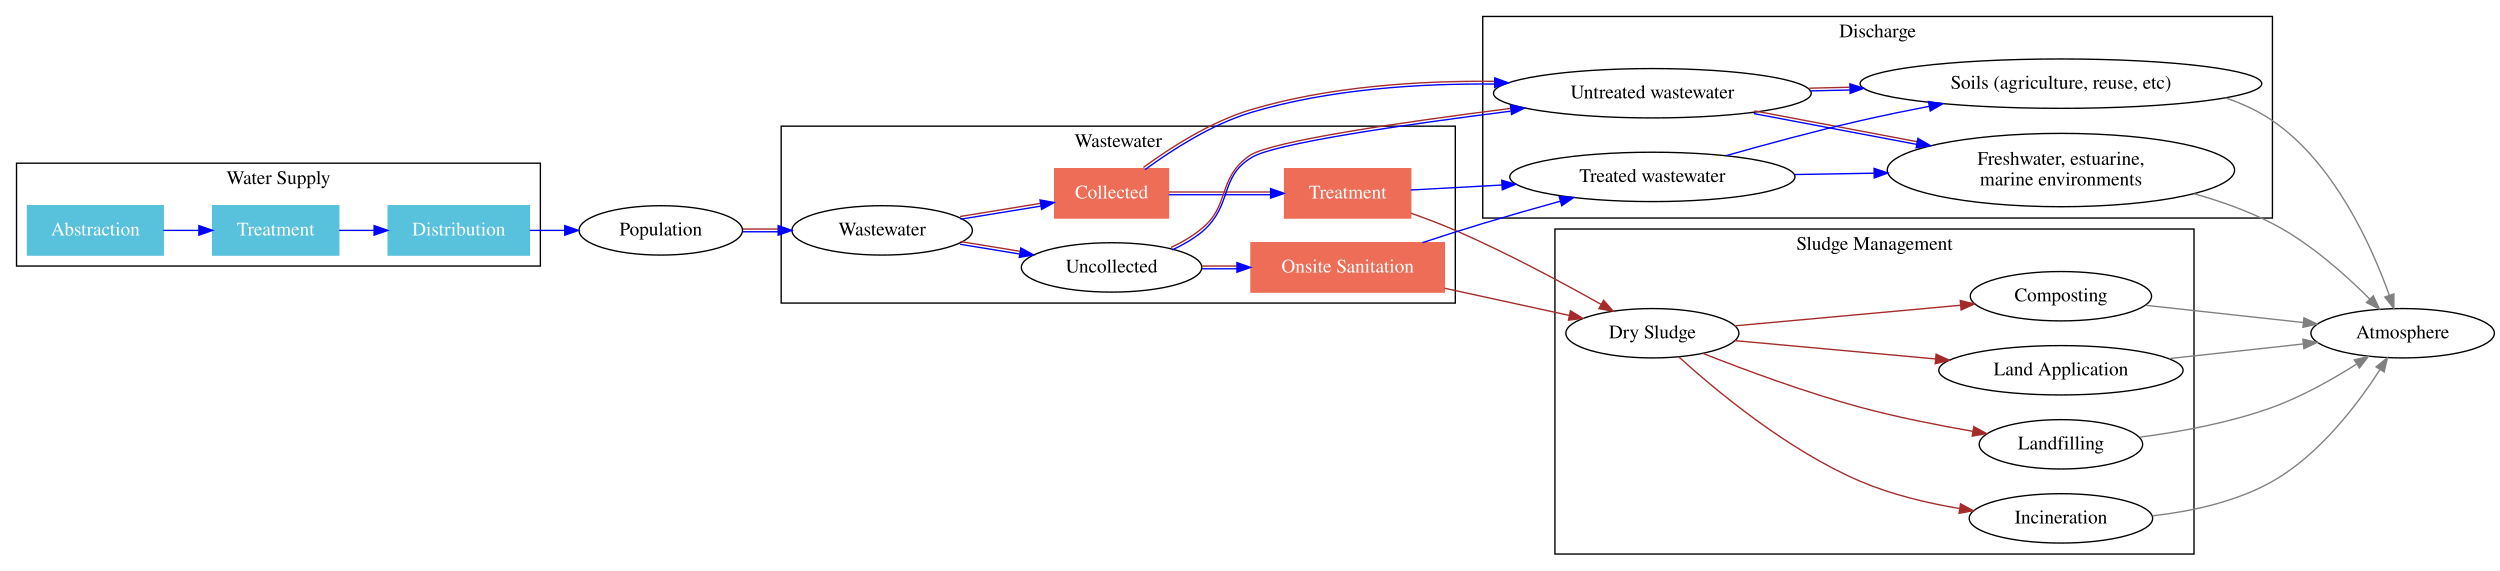
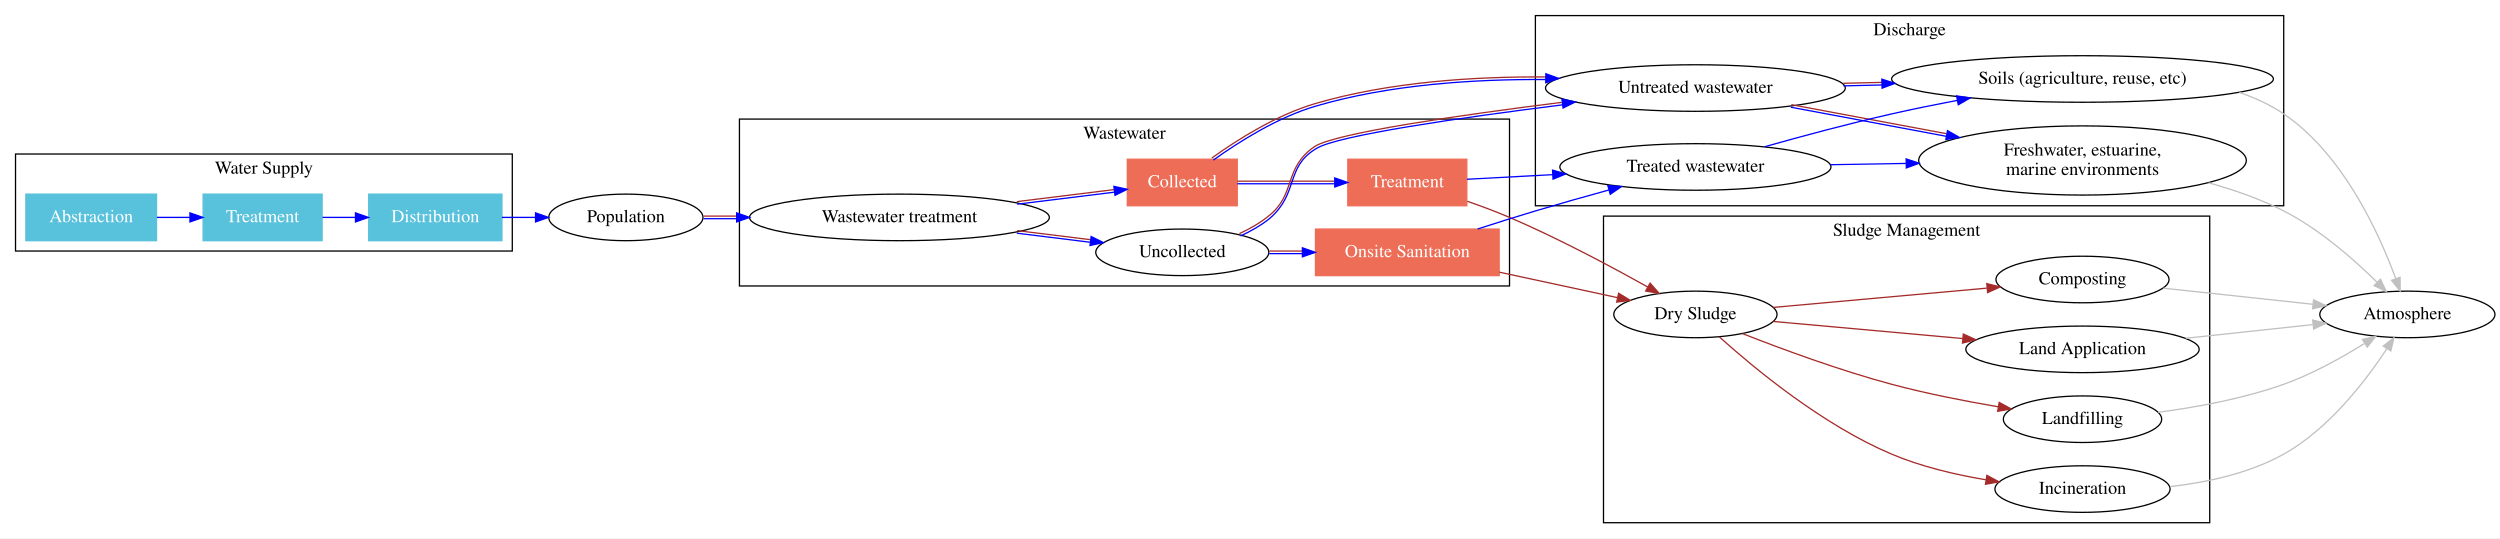
- <svg xmlns="http://www.w3.org/2000/svg" width="1823pt" height="416pt" viewBox="0.00 0.00 1822.91 416.00">
+ <svg xmlns="http://www.w3.org/2000/svg" width="1932pt" height="416pt" viewBox="0.00 0.00 1932.50 416.00">
  <g id="graph0" class="graph" transform="scale(1 1) rotate(0) translate(4 412)">
-     <polygon fill="white" stroke="transparent" points="-4,4 -4,-412 1818.91,-412 1818.91,4 -4,4" />
+     <polygon fill="#ffffff" stroke="transparent" points="-4,4 -4,-412 1928.498,-412 1928.498,4 -4,4" />
    <g id="clust1" class="cluster">
-       <polygon fill="none" stroke="black" points="8,-218 8,-293 390,-293 390,-218 8,-218" />
-       <text text-anchor="middle" x="199" y="-277.8" font-family="Times,serif" font-size="14.00">Water Supply</text>
+       <polygon fill="none" stroke="#000000" points="8,-218 8,-293 392,-293 392,-218 8,-218" />
+       <text text-anchor="middle" x="200" y="-277.8" font-family="Times,serif" font-size="14.00" fill="#000000">Water Supply</text>
    </g>
    <g id="clust2" class="cluster">
-       <polygon fill="none" stroke="black" points="565.59,-191 565.59,-320 1057.17,-320 1057.17,-191 565.59,-191" />
-       <text text-anchor="middle" x="811.38" y="-304.8" font-family="Times,serif" font-size="14.00">Wastewater</text>
+       <polygon fill="none" stroke="#000000" points="567.589,-191 567.589,-320 1162.857,-320 1162.857,-191 567.589,-191" />
+       <text text-anchor="middle" x="865.223" y="-304.8" font-family="Times,serif" font-size="14.00" fill="#000000">Wastewater</text>
    </g>
    <g id="clust4" class="cluster">
-       <polygon fill="none" stroke="black" points="1077.17,-253 1077.17,-400 1653.02,-400 1653.02,-253 1077.17,-253" />
-       <text text-anchor="middle" x="1365.09" y="-384.8" font-family="Times,serif" font-size="14.00">Discharge</text>
+       <polygon fill="none" stroke="#000000" points="1182.857,-253 1182.857,-400 1761.31,-400 1761.31,-253 1182.857,-253" />
+       <text text-anchor="middle" x="1472.084" y="-384.8" font-family="Times,serif" font-size="14.00" fill="#000000">Discharge</text>
    </g>
    <g id="clust9" class="cluster">
-       <polygon fill="none" stroke="black" points="1129.81,-8 1129.81,-245 1595.82,-245 1595.82,-8 1129.81,-8" />
-       <text text-anchor="middle" x="1362.82" y="-229.8" font-family="Times,serif" font-size="14.00">Sludge Management</text>
+       <polygon fill="none" stroke="#000000" points="1235.502,-8 1235.502,-245 1704.115,-245 1704.115,-8 1235.502,-8" />
+       <text text-anchor="middle" x="1469.809" y="-229.8" font-family="Times,serif" font-size="14.00" fill="#000000">Sludge Management</text>
    </g>
    <g id="node1" class="node">
-       <polygon fill="#58c1db" stroke="#58c1db" points="115,-262 16,-262 16,-226 115,-226 115,-262" />
-       <text text-anchor="middle" x="65.5" y="-240.3" font-family="Times,serif" font-size="14.00" fill="white">Abstraction</text>
+       <polygon fill="#58c1db" stroke="#58c1db" points="117,-262 16,-262 16,-226 117,-226 117,-262" />
+       <text text-anchor="middle" x="66.5" y="-240.3" font-family="Times,serif" font-size="14.00" fill="#ffffff">Abstraction</text>
    </g>
    <g id="node2" class="node">
-       <polygon fill="#58c1db" stroke="#58c1db" points="243,-262 151,-262 151,-226 243,-226 243,-262" />
-       <text text-anchor="middle" x="197" y="-240.3" font-family="Times,serif" font-size="14.00" fill="white">Treatment</text>
+       <polygon fill="#58c1db" stroke="#58c1db" points="245,-262 153,-262 153,-226 245,-226 245,-262" />
+       <text text-anchor="middle" x="199" y="-240.3" font-family="Times,serif" font-size="14.00" fill="#ffffff">Treatment</text>
    </g>
    <g id="edge1" class="edge">
-       <path fill="none" stroke="blue" d="M115.09,-244C123.46,-244 132.21,-244 140.74,-244" />
-       <polygon fill="blue" stroke="blue" points="140.99,-247.5 150.99,-244 140.99,-240.5 140.99,-247.5" />
+       <path fill="none" stroke="#0000ff" d="M117.349,-244C125.65,-244 134.293,-244 142.716,-244" />
+       <polygon fill="#0000ff" stroke="#0000ff" points="142.844,-247.5 152.844,-244 142.844,-240.5 142.844,-247.5" />
    </g>
    <g id="node3" class="node">
-       <polygon fill="#58c1db" stroke="#58c1db" points="382,-262 279,-262 279,-226 382,-226 382,-262" />
-       <text text-anchor="middle" x="330.5" y="-240.3" font-family="Times,serif" font-size="14.00" fill="white">Distribution</text>
+       <polygon fill="#58c1db" stroke="#58c1db" points="384,-262 281,-262 281,-226 384,-226 384,-262" />
+       <text text-anchor="middle" x="332.5" y="-240.3" font-family="Times,serif" font-size="14.00" fill="#ffffff">Distribution</text>
    </g>
    <g id="edge2" class="edge">
-       <path fill="none" stroke="blue" d="M243.25,-244C251.39,-244 259.99,-244 268.48,-244" />
-       <polygon fill="blue" stroke="blue" points="268.75,-247.5 278.75,-244 268.75,-240.5 268.75,-247.5" />
+       <path fill="none" stroke="#0000ff" d="M245.317,-244C253.455,-244 262.042,-244 270.525,-244" />
+       <polygon fill="#0000ff" stroke="#0000ff" points="270.784,-247.5 280.784,-244 270.784,-240.5 270.784,-247.5" />
    </g>
    <g id="node4" class="node">
-       <ellipse fill="none" stroke="black" cx="477.79" cy="-244" rx="59.59" ry="18" />
-       <text text-anchor="middle" x="477.79" y="-240.3" font-family="Times,serif" font-size="14.00">Population</text>
+       <ellipse fill="none" stroke="#000000" cx="479.795" cy="-244" rx="59.59" ry="18" />
+       <text text-anchor="middle" x="479.795" y="-240.3" font-family="Times,serif" font-size="14.00" fill="#000000">Population</text>
    </g>
    <g id="edge3" class="edge">
-       <path fill="none" stroke="blue" d="M382.32,-244C390.55,-244 399.2,-244 407.78,-244" />
-       <polygon fill="blue" stroke="blue" points="407.79,-247.5 417.79,-244 407.79,-240.5 407.79,-247.5" />
+       <path fill="none" stroke="#0000ff" d="M384.017,-244C392.364,-244 401.13,-244 409.828,-244" />
+       <polygon fill="#0000ff" stroke="#0000ff" points="409.977,-247.5 419.977,-244 409.977,-240.5 409.977,-247.5" />
    </g>
    <g id="node5" class="node">
-       <ellipse fill="none" stroke="black" cx="639.23" cy="-244" rx="65.79" ry="18" />
-       <text text-anchor="middle" x="639.23" y="-240.3" font-family="Times,serif" font-size="14.00">Wastewater</text>
+       <ellipse fill="none" stroke="#000000" cx="691.279" cy="-244" rx="115.88" ry="18" />
+       <text text-anchor="middle" x="691.279" y="-240.3" font-family="Times,serif" font-size="14.00" fill="#000000">Wastewater treatment</text>
    </g>
    <g id="edge4" class="edge">
-       <path fill="none" stroke="blue" d="M537.71,-243C546.06,-243 554.74,-243 563.35,-243" />
-       <path fill="none" stroke="brown" d="M537.71,-245C546.06,-245 554.74,-245 563.35,-245" />
-       <polygon fill="blue" stroke="blue" points="563.39,-247.5 573.39,-244 563.39,-240.5 563.39,-247.5" />
+       <path fill="none" stroke="#0000ff" d="M539.832,-243C547.995,-243 556.607,-243 565.413,-243" />
+       <path fill="none" stroke="#a52a2a" d="M539.832,-245C547.995,-245 556.607,-245 565.413,-245" />
+       <polygon fill="#0000ff" stroke="#0000ff" points="565.424,-247.5 575.424,-244 565.424,-240.5 565.424,-247.5" />
    </g>
    <g id="node6" class="node">
-       <polygon fill="#ed6d57" stroke="#ed6d57" points="848.02,-289 765.02,-289 765.02,-253 848.02,-253 848.02,-289" />
-       <text text-anchor="middle" x="806.52" y="-267.3" font-family="Times,serif" font-size="14.00" fill="white">Collected</text>
+       <polygon fill="#ed6d57" stroke="#ed6d57" points="952.413,-289 867.413,-289 867.413,-253 952.413,-253 952.413,-289" />
+       <text text-anchor="middle" x="909.913" y="-267.3" font-family="Times,serif" font-size="14.00" fill="#ffffff">Collected</text>
    </g>
    <g id="edge5" class="edge">
-       <path fill="none" stroke="blue" d="M696.35,-252.15C715.32,-255.25 736.38,-258.69 754.92,-261.72" />
-       <path fill="none" stroke="brown" d="M696.03,-254.13C715,-257.23 736.06,-260.67 754.6,-263.7" />
-       <polygon fill="blue" stroke="blue" points="754.34,-266.19 764.77,-264.34 755.47,-259.28 754.34,-266.19" />
+       <path fill="none" stroke="#0000ff" d="M782.223,-254.223C807.861,-257.39 834.898,-260.728 857.469,-263.516" />
+       <path fill="none" stroke="#a52a2a" d="M781.978,-256.208C807.616,-259.375 834.653,-262.713 857.224,-265.501" />
+       <polygon fill="#0000ff" stroke="#0000ff" points="857.028,-267.995 867.381,-265.748 857.886,-261.048 857.028,-267.995" />
    </g>
    <g id="node7" class="node">
-       <ellipse fill="none" stroke="black" cx="806.52" cy="-217" rx="65.79" ry="18" />
-       <text text-anchor="middle" x="806.52" y="-213.3" font-family="Times,serif" font-size="14.00">Uncollected</text>
+       <ellipse fill="none" stroke="#000000" cx="909.913" cy="-217" rx="66.888" ry="18" />
+       <text text-anchor="middle" x="909.913" y="-213.3" font-family="Times,serif" font-size="14.00" fill="#000000">Uncollected</text>
    </g>
    <g id="edge6" class="edge">
-       <path fill="none" stroke="blue" d="M696.03,-233.87C709.9,-231.61 724.89,-229.16 739.19,-226.82" />
-       <path fill="none" stroke="brown" d="M696.35,-235.85C710.22,-233.58 725.21,-231.13 739.51,-228.8" />
-       <polygon fill="blue" stroke="blue" points="740.32,-231.2 749.62,-226.13 739.19,-224.29 740.32,-231.2" />
+       <path fill="none" stroke="#0000ff" d="M781.978,-231.792C800.896,-229.455 820.575,-227.025 838.66,-224.792" />
+       <path fill="none" stroke="#a52a2a" d="M782.223,-233.777C801.141,-231.44 820.821,-229.01 838.905,-226.777" />
+       <polygon fill="#0000ff" stroke="#0000ff" points="839.443,-229.229 848.939,-224.53 838.585,-222.282 839.443,-229.229" />
    </g>
    <g id="node8" class="node">
-       <polygon fill="#ed6d57" stroke="#ed6d57" points="1024.67,-289 932.67,-289 932.67,-253 1024.67,-253 1024.67,-289" />
-       <text text-anchor="middle" x="978.67" y="-267.3" font-family="Times,serif" font-size="14.00" fill="white">Treatment</text>
+       <polygon fill="#ed6d57" stroke="#ed6d57" points="1129.857,-289 1037.857,-289 1037.857,-253 1129.857,-253 1129.857,-289" />
+       <text text-anchor="middle" x="1083.857" y="-267.3" font-family="Times,serif" font-size="14.00" fill="#ffffff">Treatment</text>
    </g>
    <g id="edge8" class="edge">
-       <path fill="none" stroke="blue" d="M848.28,-270C870.47,-270 898.25,-270 922.37,-270" />
-       <path fill="none" stroke="brown" d="M848.28,-272C870.47,-272 898.25,-272 922.37,-272" />
-       <polygon fill="blue" stroke="blue" points="922.46,-274.5 932.46,-271 922.46,-267.5 922.46,-274.5" />
+       <path fill="none" stroke="#0000ff" d="M952.464,-270C975.082,-270 1003.178,-270 1027.577,-270" />
+       <path fill="none" stroke="#a52a2a" d="M952.464,-272C975.082,-272 1003.178,-272 1027.577,-272" />
+       <polygon fill="#0000ff" stroke="#0000ff" points="1027.781,-274.5 1037.781,-271 1027.781,-267.5 1027.781,-274.5" />
    </g>
    <g id="node10" class="node">
-       <ellipse fill="none" stroke="black" cx="1200.86" cy="-344" rx="115.88" ry="18" />
-       <text text-anchor="middle" x="1200.86" y="-340.3" font-family="Times,serif" font-size="14.00">Untreated wastewater</text>
+       <ellipse fill="none" stroke="#000000" cx="1306.547" cy="-344" rx="115.88" ry="18" />
+       <text text-anchor="middle" x="1306.547" y="-340.3" font-family="Times,serif" font-size="14.00" fill="#000000">Untreated wastewater</text>
    </g>
    <g id="edge9" class="edge">
-       <path fill="none" stroke="blue" d="M830.95,-288.32C850.34,-302.56 879.67,-321.46 908.45,-330.04 965.14,-347.05 1031.08,-351.21 1085.78,-350.71" />
-       <path fill="none" stroke="brown" d="M829.76,-289.93C849.26,-304.24 878.59,-323.14 907.88,-331.96 965.02,-349.05 1030.96,-353.21 1085.8,-352.71" />
-       <polygon fill="blue" stroke="blue" points="1085.94,-355.21 1095.89,-351.57 1085.84,-348.21 1085.94,-355.21" />
+       <path fill="none" stroke="#0000ff" d="M933.916,-288.314C953.797,-302.56 983.819,-321.459 1013.139,-330.041 1069.964,-346.775 1135.911,-350.974 1190.773,-350.568" />
+       <path fill="none" stroke="#a52a2a" d="M932.751,-289.94C952.731,-304.252 982.753,-323.151 1012.575,-331.959 1069.837,-348.771 1135.784,-352.97 1190.787,-352.568" />
+       <polygon fill="#0000ff" stroke="#0000ff" points="1190.949,-355.066 1200.905,-351.441 1190.861,-348.067 1190.949,-355.066" />
    </g>
    <g id="node9" class="node">
-       <polygon fill="#ed6d57" stroke="#ed6d57" points="1049.17,-235 908.17,-235 908.17,-199 1049.17,-199 1049.17,-235" />
-       <text text-anchor="middle" x="978.67" y="-213.3" font-family="Times,serif" font-size="14.00" fill="white">Onsite Sanitation</text>
+       <polygon fill="#ed6d57" stroke="#ed6d57" points="1154.857,-235 1012.857,-235 1012.857,-199 1154.857,-199 1154.857,-235" />
+       <text text-anchor="middle" x="1083.857" y="-213.3" font-family="Times,serif" font-size="14.00" fill="#ffffff">Onsite Sanitation</text>
    </g>
    <g id="edge7" class="edge">
-       <path fill="none" stroke="blue" d="M872.33,-216C880.7,-216 889.35,-216 897.92,-216" />
-       <path fill="none" stroke="brown" d="M872.33,-218C880.7,-218 889.35,-218 897.92,-218" />
-       <polygon fill="blue" stroke="blue" points="897.94,-220.5 907.94,-217 897.94,-213.5 897.94,-220.5" />
+       <path fill="none" stroke="#0000ff" d="M977.164,-216C985.456,-216 994,-216 1002.474,-216" />
+       <path fill="none" stroke="#a52a2a" d="M977.164,-218C985.456,-218 994,-218 1002.474,-218" />
+       <polygon fill="#0000ff" stroke="#0000ff" points="1002.753,-220.5 1012.753,-217 1002.752,-213.5 1002.753,-220.5" />
    </g>
    <g id="edge10" class="edge">
-       <path fill="none" stroke="blue" d="M850.66,-229.72C858.51,-233.38 866.19,-237.8 872.8,-243.23 895.31,-262.81 884.76,-282.91 908.71,-297.16 924.35,-307.28 1020.02,-321.12 1097.48,-330.93" />
-       <path fill="none" stroke="brown" d="M849.82,-231.54C857.51,-235.11 865.19,-239.53 871.53,-244.77 893.54,-261.88 882.99,-281.98 907.63,-298.84 924.06,-309.26 1019.74,-323.1 1097.23,-332.92" />
-       <polygon fill="blue" stroke="blue" points="1097.31,-335.45 1107.67,-333.22 1098.18,-328.5 1097.31,-335.45" />
+       <path fill="none" stroke="#0000ff" d="M954.916,-229.684C962.918,-233.325 970.74,-237.751 977.488,-243.224 1000.114,-262.672 989.443,-282.923 1013.396,-297.158 1029.148,-307.34 1125.481,-321.174 1203.465,-330.963" />
+       <path fill="none" stroke="#a52a2a" d="M954.088,-231.505C961.933,-235.065 969.755,-239.492 976.226,-244.776 998.345,-261.74 987.674,-281.991 1012.318,-298.842 1028.864,-309.32 1125.197,-323.154 1203.216,-332.948" />
+       <polygon fill="#0000ff" stroke="#0000ff" points="1203.371,-335.486 1213.727,-333.249 1204.236,-328.54 1203.371,-335.486" />
    </g>
    <g id="node11" class="node">
-       <ellipse fill="none" stroke="black" cx="1200.86" cy="-283" rx="103.98" ry="18" />
-       <text text-anchor="middle" x="1200.86" y="-279.3" font-family="Times,serif" font-size="14.00">Treated wastewater</text>
+       <ellipse fill="none" stroke="#000000" cx="1306.547" cy="-283" rx="104.782" ry="18" />
+       <text text-anchor="middle" x="1306.547" y="-279.3" font-family="Times,serif" font-size="14.00" fill="#000000">Treated wastewater</text>
    </g>
    <g id="edge13" class="edge">
-       <path fill="none" stroke="blue" d="M1024.76,-273.46C1044.13,-274.51 1067.69,-275.8 1091.17,-277.08" />
-       <polygon fill="blue" stroke="blue" points="1091.04,-280.57 1101.21,-277.62 1091.42,-273.59 1091.04,-280.57" />
+       <path fill="none" stroke="#0000ff" d="M1129.998,-273.486C1149.395,-274.532 1172.867,-275.796 1196.275,-277.058" />
+       <polygon fill="#0000ff" stroke="#0000ff" points="1196.118,-280.554 1206.292,-277.598 1196.495,-273.565 1196.118,-280.554" />
    </g>
    <g id="node14" class="node">
-       <ellipse fill="none" stroke="black" cx="1200.86" cy="-169" rx="63.09" ry="18" />
-       <text text-anchor="middle" x="1200.86" y="-165.3" font-family="Times,serif" font-size="14.00">Dry Sludge</text>
+       <ellipse fill="none" stroke="#000000" cx="1306.547" cy="-169" rx="63.089" ry="18" />
+       <text text-anchor="middle" x="1306.547" y="-165.3" font-family="Times,serif" font-size="14.00" fill="#000000">Dry Sludge</text>
    </g>
    <g id="edge17" class="edge">
-       <path fill="none" stroke="brown" d="M1024.77,-256.56C1035.51,-252.77 1046.84,-248.48 1057.17,-244 1094.34,-227.86 1135.12,-205.98 1163.53,-190.02" />
-       <polygon fill="brown" stroke="brown" points="1165.32,-193.03 1172.3,-185.06 1161.87,-186.93 1165.32,-193.03" />
+       <path fill="none" stroke="#a52a2a" d="M1130.255,-256.456C1141.074,-252.704 1152.467,-248.457 1162.857,-244 1200.194,-227.985 1241.119,-206.18 1269.71,-190.209" />
+       <polygon fill="#a52a2a" stroke="#a52a2a" points="1271.538,-193.196 1278.539,-185.243 1268.107,-187.095 1271.538,-193.196" />
    </g>
    <g id="edge14" class="edge">
-       <path fill="none" stroke="blue" d="M1033.16,-235.06C1047.42,-239.73 1062.84,-244.67 1077.17,-249 1095.46,-254.53 1115.39,-260.21 1133.77,-265.3" />
-       <polygon fill="blue" stroke="blue" points="1132.93,-268.7 1143.5,-267.98 1134.79,-261.95 1132.93,-268.7" />
+       <path fill="none" stroke="#0000ff" d="M1138.188,-235.041C1152.663,-239.716 1168.32,-244.655 1182.857,-249 1201.215,-254.487 1221.205,-260.127 1239.655,-265.196" />
+       <polygon fill="#0000ff" stroke="#0000ff" points="1238.867,-268.609 1249.436,-267.87 1240.713,-261.856 1238.867,-268.609" />
    </g>
    <g id="edge18" class="edge">
-       <path fill="none" stroke="brown" d="M1049.34,-201.81C1078.51,-195.45 1112.08,-188.13 1140.11,-182.02" />
-       <polygon fill="brown" stroke="brown" points="1141.14,-185.38 1150.17,-179.83 1139.65,-178.54 1141.14,-185.38" />
+       <path fill="none" stroke="#a52a2a" d="M1154.93,-201.68C1184.292,-195.352 1217.972,-188.092 1246.119,-182.025" />
+       <polygon fill="#a52a2a" stroke="#a52a2a" points="1247.182,-185.376 1256.22,-179.848 1245.707,-178.533 1247.182,-185.376" />
    </g>
    <g id="node12" class="node">
-       <ellipse fill="none" stroke="black" cx="1498.78" cy="-288" rx="126.64" ry="26.74" />
-       <text text-anchor="middle" x="1498.78" y="-291.8" font-family="Times,serif" font-size="14.00">Freshwater, estuarine,</text>
-       <text text-anchor="middle" x="1498.78" y="-276.8" font-family="Times,serif" font-size="14.00">marine environments</text>
+       <ellipse fill="none" stroke="#000000" cx="1605.773" cy="-288" rx="126.644" ry="26.741" />
+       <text text-anchor="middle" x="1605.773" y="-291.8" font-family="Times,serif" font-size="14.00" fill="#000000">Freshwater, estuarine,</text>
+       <text text-anchor="middle" x="1605.773" y="-276.8" font-family="Times,serif" font-size="14.00" fill="#000000">marine environments</text>
    </g>
    <g id="edge11" class="edge">
-       <path fill="none" stroke="blue" d="M1274.82,-329.17C1310.64,-322.4 1354.39,-314.12 1393.61,-306.7" />
-       <path fill="none" stroke="brown" d="M1275.19,-331.14C1311.01,-324.36 1354.76,-316.08 1393.98,-308.66" />
-       <polygon fill="blue" stroke="blue" points="1394.49,-311.11 1403.66,-305.81 1393.19,-304.23 1394.49,-311.11" />
+       <path fill="none" stroke="#0000ff" d="M1380.329,-329.174C1416.546,-322.396 1460.788,-314.117 1500.445,-306.695" />
+       <path fill="none" stroke="#a52a2a" d="M1380.697,-331.14C1416.914,-324.362 1461.156,-316.082 1500.813,-308.661" />
+       <polygon fill="#0000ff" stroke="#0000ff" points="1501.419,-311.091 1510.605,-305.811 1500.131,-304.21 1501.419,-311.091" />
    </g>
    <g id="node13" class="node">
-       <ellipse fill="none" stroke="black" cx="1498.78" cy="-351" rx="146.47" ry="18" />
-       <text text-anchor="middle" x="1498.78" y="-347.3" font-family="Times,serif" font-size="14.00">Soils (agriculture, reuse, etc)</text>
+       <ellipse fill="none" stroke="#000000" cx="1605.773" cy="-351" rx="147.574" ry="18" />
+       <text text-anchor="middle" x="1605.773" y="-347.3" font-family="Times,serif" font-size="14.00" fill="#000000">Soils (agriculture, reuse, etc)</text>
    </g>
    <g id="edge12" class="edge">
-       <path fill="none" stroke="blue" d="M1315.45,-345.69C1325.06,-345.91 1334.89,-346.15 1344.74,-346.38" />
-       <path fill="none" stroke="brown" d="M1315.4,-347.69C1325.02,-347.91 1334.84,-348.15 1344.69,-348.38" />
-       <polygon fill="blue" stroke="blue" points="1344.91,-350.88 1354.99,-347.62 1345.07,-343.89 1344.91,-350.88" />
+       <path fill="none" stroke="#0000ff" d="M1420.976,-345.677C1430.751,-345.905 1440.739,-346.139 1450.76,-346.373" />
+       <path fill="none" stroke="#a52a2a" d="M1420.929,-347.676C1430.704,-347.905 1440.692,-348.138 1450.713,-348.373" />
+       <polygon fill="#0000ff" stroke="#0000ff" points="1450.682,-350.873 1460.761,-347.608 1450.845,-343.875 1450.682,-350.873" />
    </g>
    <g id="edge15" class="edge">
-       <path fill="none" stroke="blue" d="M1304.53,-284.73C1323.22,-285.05 1342.98,-285.38 1362.45,-285.71" />
-       <polygon fill="blue" stroke="blue" points="1362.54,-289.22 1372.59,-285.88 1362.65,-282.22 1362.54,-289.22" />
+       <path fill="none" stroke="#0000ff" d="M1410.782,-284.742C1429.669,-285.057 1449.622,-285.391 1469.271,-285.719" />
+       <polygon fill="#0000ff" stroke="#0000ff" points="1469.454,-289.223 1479.511,-285.89 1469.571,-282.224 1469.454,-289.223" />
    </g>
    <g id="edge16" class="edge">
-       <path fill="none" stroke="blue" d="M1254.59,-298.49C1283.39,-306.65 1319.77,-316.51 1352.55,-324 1368.74,-327.7 1386.04,-331.26 1402.85,-334.51" />
-       <polygon fill="blue" stroke="blue" points="1402.2,-337.95 1412.68,-336.39 1403.51,-331.07 1402.2,-337.95" />
+       <path fill="none" stroke="#0000ff" d="M1359.981,-298.606C1388.918,-306.762 1425.376,-316.566 1458.236,-324 1474.584,-327.699 1492.038,-331.244 1509.009,-334.48" />
+       <polygon fill="#0000ff" stroke="#0000ff" points="1508.458,-337.937 1518.933,-336.348 1509.753,-331.058 1508.458,-337.937" />
    </g>
    <g id="node19" class="node">
-       <ellipse fill="none" stroke="black" cx="1747.96" cy="-169" rx="66.89" ry="18" />
-       <text text-anchor="middle" x="1747.96" y="-165.3" font-family="Times,serif" font-size="14.00">Atmosphere</text>
+       <ellipse fill="none" stroke="#000000" cx="1856.904" cy="-169" rx="67.688" ry="18" />
+       <text text-anchor="middle" x="1856.904" y="-165.3" font-family="Times,serif" font-size="14.00" fill="#000000">Atmosphere</text>
    </g>
    <g id="edge23" class="edge">
-       <path fill="none" stroke="grey" d="M1595.86,-270.71C1615.39,-265.24 1635.34,-258.14 1653.02,-249 1680.16,-234.96 1706.22,-211.74 1723.98,-193.92" />
-       <polygon fill="grey" stroke="grey" points="1726.58,-196.26 1731.06,-186.65 1721.57,-191.37 1726.58,-196.26" />
+       <path fill="none" stroke="#c0c0c0" d="M1703.233,-270.736C1723.055,-265.264 1743.327,-258.163 1761.31,-249 1788.812,-234.987 1815.341,-211.757 1833.445,-193.929" />
+       <polygon fill="#c0c0c0" stroke="#c0c0c0" points="1836.101,-196.222 1840.667,-186.662 1831.135,-191.288 1836.101,-196.222" />
    </g>
    <g id="edge24" class="edge">
-       <path fill="none" stroke="grey" d="M1618.86,-340.6C1631,-336.5 1642.65,-331.09 1653.02,-324 1698.28,-293.03 1725.46,-232.38 1738.19,-196.82" />
-       <polygon fill="grey" stroke="grey" points="1741.6,-197.67 1741.55,-187.08 1734.98,-195.4 1741.6,-197.67" />
+       <path fill="none" stroke="#c0c0c0" d="M1726.973,-340.568C1739.159,-336.465 1750.87,-331.067 1761.31,-324 1806.945,-293.112 1834.752,-232.435 1847.853,-196.849" />
+       <polygon fill="#c0c0c0" stroke="#c0c0c0" points="1851.267,-197.692 1851.306,-187.097 1844.669,-195.356 1851.267,-197.692" />
    </g>
    <g id="node15" class="node">
-       <ellipse fill="none" stroke="black" cx="1498.78" cy="-34" rx="66.89" ry="18" />
-       <text text-anchor="middle" x="1498.78" y="-30.3" font-family="Times,serif" font-size="14.00">Incineration</text>
+       <ellipse fill="none" stroke="#000000" cx="1605.773" cy="-34" rx="67.688" ry="18" />
+       <text text-anchor="middle" x="1605.773" y="-30.3" font-family="Times,serif" font-size="14.00" fill="#000000">Incineration</text>
    </g>
    <g id="edge19" class="edge">
-       <path fill="none" stroke="brown" d="M1220.17,-151.7C1246.99,-127.39 1299.54,-83.59 1352.55,-61 1375.15,-51.37 1401.18,-45.16 1424.9,-41.17" />
-       <polygon fill="brown" stroke="brown" points="1425.58,-44.61 1434.91,-39.59 1424.49,-37.69 1425.58,-44.61" />
+       <path fill="none" stroke="#a52a2a" d="M1324.995,-151.68C1352.01,-127.353 1404.934,-83.527 1458.236,-61 1481.007,-51.376 1507.18,-45.177 1531.099,-41.186" />
+       <polygon fill="#a52a2a" stroke="#a52a2a" points="1531.857,-44.61 1541.196,-39.607 1530.775,-37.694 1531.857,-44.61" />
    </g>
    <g id="node16" class="node">
-       <ellipse fill="none" stroke="black" cx="1498.78" cy="-88" rx="59.59" ry="18" />
-       <text text-anchor="middle" x="1498.78" y="-84.3" font-family="Times,serif" font-size="14.00">Landfilling</text>
+       <ellipse fill="none" stroke="#000000" cx="1605.773" cy="-88" rx="61.189" ry="18" />
+       <text text-anchor="middle" x="1605.773" y="-84.3" font-family="Times,serif" font-size="14.00" fill="#000000">Landfilling</text>
    </g>
    <g id="edge20" class="edge">
-       <path fill="none" stroke="brown" d="M1237.57,-154.37C1267.78,-142.43 1312.44,-125.84 1352.55,-115 1379.1,-107.82 1408.9,-101.92 1434.56,-97.48" />
-       <polygon fill="brown" stroke="brown" points="1435.27,-100.91 1444.55,-95.8 1434.1,-94.01 1435.27,-100.91" />
+       <path fill="none" stroke="#a52a2a" d="M1342.807,-154.228C1373.216,-142.295 1418.001,-125.768 1458.236,-115 1484.884,-107.868 1514.742,-102.015 1540.591,-97.604" />
+       <polygon fill="#a52a2a" stroke="#a52a2a" points="1541.368,-101.023 1550.655,-95.924 1540.215,-94.118 1541.368,-101.023" />
    </g>
    <g id="node17" class="node">
-       <ellipse fill="none" stroke="black" cx="1498.78" cy="-142" rx="89.08" ry="18" />
-       <text text-anchor="middle" x="1498.78" y="-138.3" font-family="Times,serif" font-size="14.00">Land Application</text>
+       <ellipse fill="none" stroke="#000000" cx="1605.773" cy="-142" rx="90.184" ry="18" />
+       <text text-anchor="middle" x="1605.773" y="-138.3" font-family="Times,serif" font-size="14.00" fill="#000000">Land Application</text>
    </g>
    <g id="edge21" class="edge">
-       <path fill="none" stroke="brown" d="M1261.03,-163.6C1302.92,-159.78 1359.87,-154.58 1407.42,-150.24" />
-       <polygon fill="brown" stroke="brown" points="1407.77,-153.73 1417.41,-149.33 1407.13,-146.76 1407.77,-153.73" />
+       <path fill="none" stroke="#a52a2a" d="M1366.74,-163.569C1408.723,-159.78 1465.544,-154.653 1513.254,-150.348" />
+       <polygon fill="#a52a2a" stroke="#a52a2a" points="1513.642,-153.828 1523.287,-149.443 1513.013,-146.856 1513.642,-153.828" />
    </g>
    <g id="node18" class="node">
-       <ellipse fill="none" stroke="black" cx="1498.78" cy="-196" rx="66.09" ry="18" />
-       <text text-anchor="middle" x="1498.78" y="-192.3" font-family="Times,serif" font-size="14.00">Composting</text>
+       <ellipse fill="none" stroke="#000000" cx="1605.773" cy="-196" rx="66.888" ry="18" />
+       <text text-anchor="middle" x="1605.773" y="-192.3" font-family="Times,serif" font-size="14.00" fill="#000000">Composting</text>
    </g>
    <g id="edge22" class="edge">
-       <path fill="none" stroke="brown" d="M1261.03,-174.4C1308.37,-178.72 1374.95,-184.79 1425.45,-189.4" />
-       <polygon fill="brown" stroke="brown" points="1425.37,-192.91 1435.65,-190.33 1426.01,-185.94 1425.37,-192.91" />
+       <path fill="none" stroke="#a52a2a" d="M1366.74,-174.431C1414.319,-178.725 1480.956,-184.737 1531.789,-189.324" />
+       <polygon fill="#a52a2a" stroke="#a52a2a" points="1531.785,-192.838 1542.059,-190.251 1532.414,-185.866 1531.785,-192.838" />
    </g>
    <g id="edge25" class="edge">
-       <path fill="none" stroke="grey" d="M1565.69,-35.88C1594.06,-39.08 1626.68,-46.11 1653.02,-61 1687.31,-80.39 1715.16,-117.18 1731.39,-142.39" />
-       <polygon fill="grey" stroke="grey" points="1728.57,-144.47 1736.84,-151.1 1734.5,-140.76 1728.57,-144.47" />
+       <path fill="none" stroke="#c0c0c0" d="M1673.377,-35.904C1701.977,-39.128 1734.746,-46.174 1761.31,-61 1795.973,-80.346 1824.364,-117.148 1840.958,-142.368" />
+       <polygon fill="#c0c0c0" stroke="#c0c0c0" points="1838.193,-144.54 1846.528,-151.081 1844.091,-140.77 1838.193,-144.54" />
    </g>
    <g id="edge26" class="edge">
-       <path fill="none" stroke="grey" d="M1556.32,-93.21C1585.79,-97.1 1622.04,-103.76 1653.02,-115 1674.55,-122.81 1696.86,-135.41 1714.33,-146.48" />
-       <polygon fill="grey" stroke="grey" points="1712.7,-149.59 1722.99,-152.09 1716.5,-143.71 1712.7,-149.59" />
+       <path fill="none" stroke="#c0c0c0" d="M1664.23,-93.349C1693.926,-97.259 1730.209,-103.892 1761.31,-115 1783.169,-122.807 1805.862,-135.405 1823.65,-146.47" />
+       <polygon fill="#c0c0c0" stroke="#c0c0c0" points="1822.159,-149.669 1832.475,-152.083 1825.916,-143.763 1822.159,-149.669" />
    </g>
    <g id="edge27" class="edge">
-       <path fill="none" stroke="grey" d="M1577.65,-150.51C1608.93,-153.92 1644.75,-157.84 1675.37,-161.18" />
-       <polygon fill="grey" stroke="grey" points="1675.22,-164.68 1685.54,-162.29 1675.98,-157.73 1675.22,-164.68" />
+       <path fill="none" stroke="#c0c0c0" d="M1685.578,-150.58C1717.063,-153.965 1752.994,-157.828 1783.793,-161.139" />
+       <polygon fill="#c0c0c0" stroke="#c0c0c0" points="1783.71,-164.651 1794.027,-162.24 1784.458,-157.691 1783.71,-164.651" />
    </g>
    <g id="edge28" class="edge">
-       <path fill="none" stroke="grey" d="M1560.57,-189.36C1595.32,-185.56 1639.1,-180.78 1675.5,-176.81" />
-       <polygon fill="grey" stroke="grey" points="1676,-180.27 1685.56,-175.71 1675.24,-173.31 1676,-180.27" />
+       <path fill="none" stroke="#c0c0c0" d="M1668.173,-189.291C1703.228,-185.522 1747.163,-180.799 1783.821,-176.857" />
+       <polygon fill="#c0c0c0" stroke="#c0c0c0" points="1784.385,-180.317 1793.954,-175.768 1783.637,-173.357 1784.385,-180.317" />
    </g>
  </g>
</svg>
